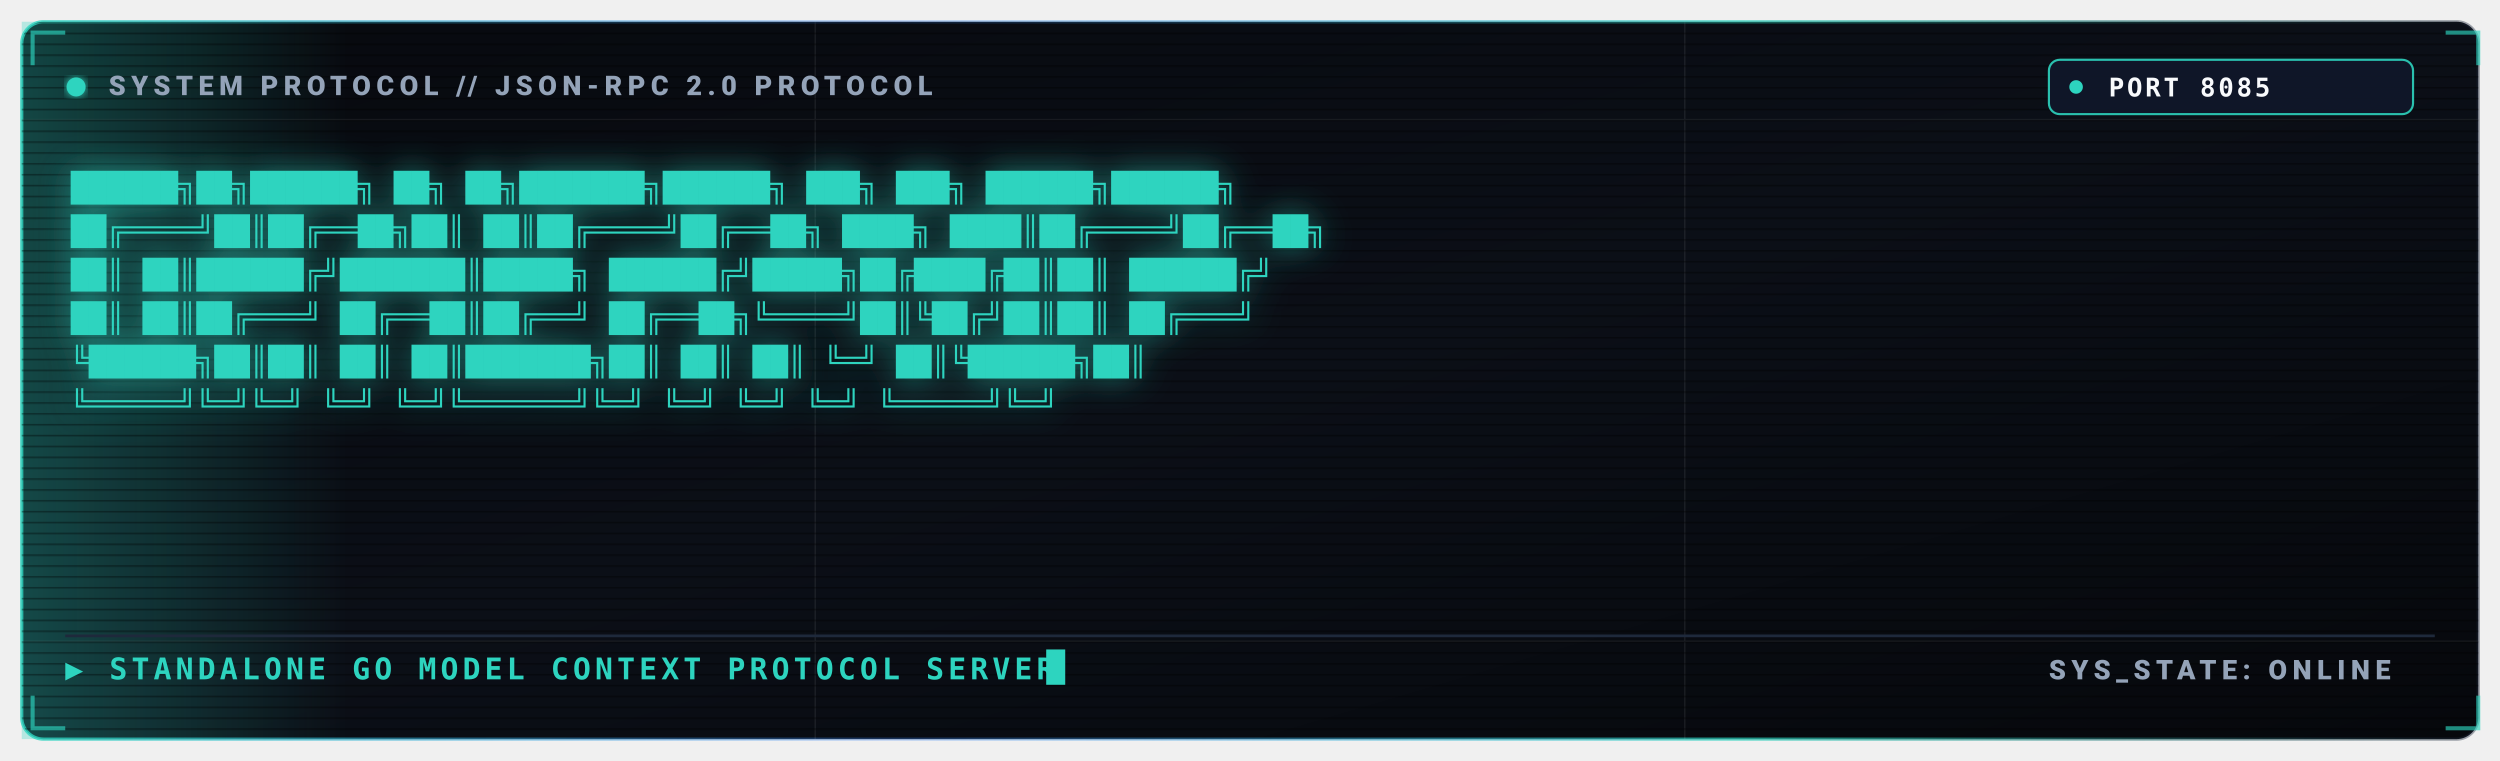
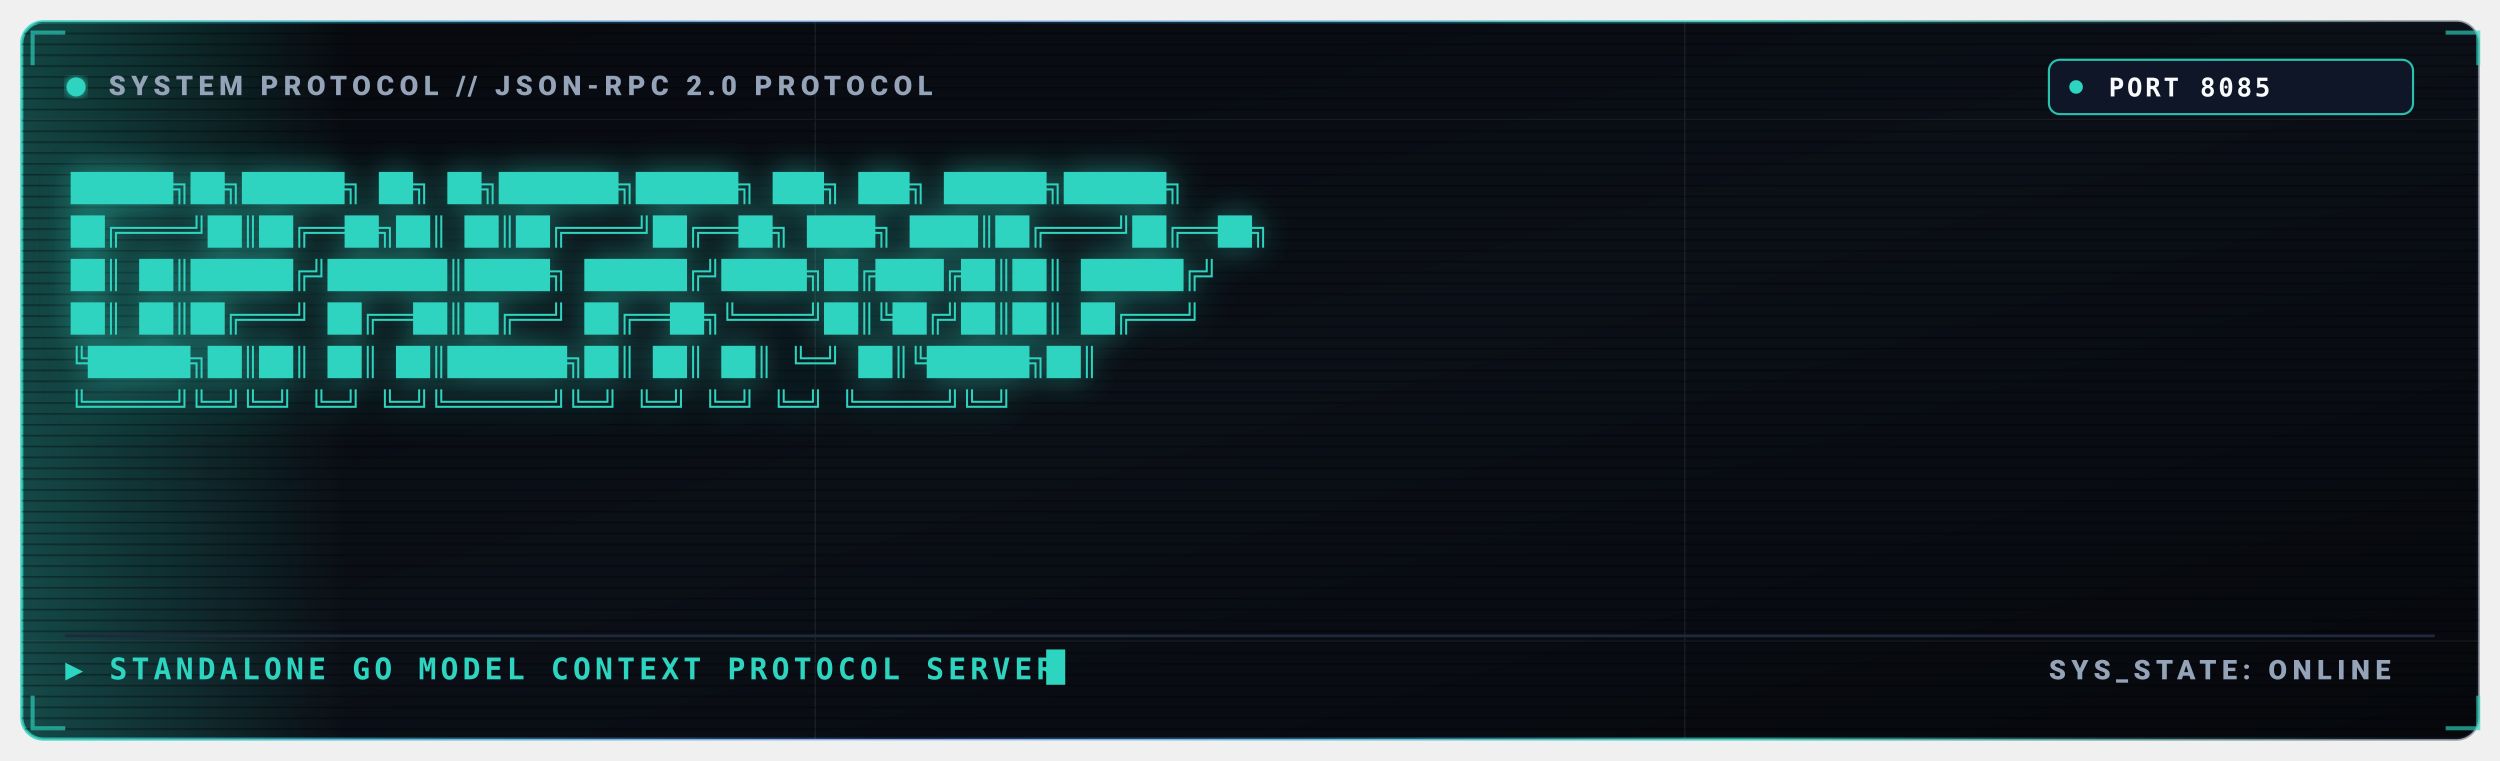
<svg xmlns="http://www.w3.org/2000/svg" viewBox="0 0 920 280" width="100%" height="280" style="background: transparent;">
  <defs>
+     <clipPath id="containerClip">
+       <rect x="8" y="8" width="904" height="264" rx="8" />
+     </clipPath>
    <linearGradient id="bgGrad" x1="0%" y1="0%" x2="100%" y2="100%">
      <stop offset="0%" stop-color="#07090E" />
      <stop offset="50%" stop-color="#0B0F17" />
      <stop offset="100%" stop-color="#06080C" />
    </linearGradient>
    <linearGradient id="borderGrad" x1="0%" y1="0%" x2="100%" y2="0%">
      <stop offset="0%" stop-color="#2DD4BF" stop-opacity="0.8" />
      <stop offset="35%" stop-color="#3B82F6" stop-opacity="0.3" />
      <stop offset="70%" stop-color="#2DD4BF" stop-opacity="0.7" />
      <stop offset="100%" stop-color="#1E293B" stop-opacity="0.4" />
    </linearGradient>
    <linearGradient id="glowGrad" x1="0%" y1="0%" x2="100%" y2="0%">
      <stop offset="0%" stop-color="#2DD4BF" stop-opacity="0.3" />
      <stop offset="100%" stop-color="#2DD4BF" stop-opacity="0" />
    </linearGradient>
    <pattern id="scanlines" width="100" height="4" patternUnits="userSpaceOnUse">
      <line x1="0" y1="0" x2="100" y2="0" stroke="#000000" stroke-width="1.2" opacity="0.35" />
    </pattern>
    <filter id="matrixGlow" x="-20%" y="-20%" width="140%" height="140%">
      <feGaussianBlur stdDeviation="3" result="blur" />
      <feMerge>
        <feMergeNode in="blur" />
        <feMergeNode in="SourceGraphic" />
      </feMerge>
    </filter>
    <filter id="softGlow">
      <feGaussianBlur stdDeviation="1.5" result="blur" />
      <feMerge>
        <feMergeNode in="blur" />
        <feMergeNode in="SourceGraphic" />
      </feMerge>
    </filter>
  </defs>
  <style>
    @keyframes matrixDecode {
      0% { opacity: 0; clip-path: inset(0 100% 0 0); filter: blur(4px); }
      30% { opacity: 0.8; filter: blur(2px); }
      60% { clip-path: inset(0 0 0 0); filter: blur(0px); opacity: 1; }
      100% { opacity: 1; }
    }

    @keyframes beamSweep {
      0% { transform: translateX(-920px); opacity: 0; }
      20% { opacity: 0.7; }
      60% { opacity: 0.7; }
      100% { transform: translateX(920px); opacity: 0; }
    }

    @keyframes blink {
      0%, 100% { opacity: 1; }
      50% { opacity: 0; }
    }

-     @keyframes pulseTag {
-       0%, 100% { opacity: 0.85; }
-       50% { opacity: 0.4; }
-     }
- 
    .ascii-text {
      font-family: 'JetBrains Mono', 'Fira Code', 'Courier New', monospace;
-       font-size: 11px;
+       font-size: 10.5px;
      line-height: 12px;
      font-weight: 700;
      fill: #2DD4BF;
      white-space: pre;
      filter: drop-shadow(0 0 6px #2DD4BF88);
      animation: matrixDecode 1.8s cubic-bezier(0.16, 1, 0.3, 1) forwards;
    }

    .hud-title {
      font-family: -apple-system, BlinkMacSystemFont, 'Segoe UI', Roboto, 'JetBrains Mono', sans-serif;
      font-size: 10px;
      font-weight: 800;
      letter-spacing: 2px;
      fill: #94A3B8;
      text-transform: uppercase;
    }

    .hud-subtitle {
      font-family: 'JetBrains Mono', monospace;
      font-size: 11px;
      font-weight: 600;
      letter-spacing: 1.5px;
      fill: #2DD4BF;
    }

    .hud-badge {
      font-family: 'JetBrains Mono', monospace;
      font-size: 9.5px;
      font-weight: 700;
      letter-spacing: 1px;
      fill: #F8FAFC;
    }

    .cursor {
      animation: blink 0.9s infinite;
      fill: #2DD4BF;
    }

    .beam {
      animation: beamSweep 6s infinite ease-in-out;
    }
  </style>
  <rect x="8" y="8" width="904" height="264" rx="8" fill="url(#bgGrad)" stroke="url(#borderGrad)" stroke-width="1.2" />
  <g opacity="0.08" stroke="#FFFFFF" stroke-width="0.5">
    <line x1="8" y1="44" x2="912" y2="44" />
    <line x1="8" y1="236" x2="912" y2="236" />
    <line x1="300" y1="8" x2="300" y2="272" />
    <line x1="620" y1="8" x2="620" y2="272" />
  </g>
  <g clip-path="url(#containerClip)">
    <rect class="beam" x="8" y="8" width="120" height="264" fill="url(#glowGrad)" />
  </g>
  <rect x="8" y="8" width="904" height="264" rx="8" fill="url(#scanlines)" pointer-events="none" />
  <g transform="translate(24, 28)">
    <circle cx="4" cy="4" r="3.5" fill="#2DD4BF" filter="url(#softGlow)" />
    <text x="16" y="7" class="hud-title">SYSTEM PROTOCOL // JSON-RPC 2.0 PROTOCOL</text>
    <g transform="translate(730, -6)">
      <rect x="0" y="0" width="134" height="20" rx="4" fill="#0F172A" stroke="#2DD4BF" stroke-width="0.8" opacity="0.9" />
      <circle cx="10" cy="10" r="2.5" fill="#2DD4BF" />
      <text x="22" y="13.5" class="hud-badge">PORT 8085</text>
    </g>
  </g>
  <g transform="translate(26, 60)">
    <text class="ascii-text">
      <tspan x="0" y="12">  ██████╗██╗██████╗ ██╗  ██╗███████╗██████╗       ███╗   ███╗ ██████╗██████╗ </tspan>
      <tspan x="0" y="28"> ██╔════╝██║██╔══██╗██║  ██║██╔════╝██╔══██╗      ████╗ ████║██╔════╝██╔══██╗</tspan>
      <tspan x="0" y="44"> ██║     ██║██████╔╝███████║█████╗  ██████╔╝█████╗██╔████╔██║██║     ██████╔╝</tspan>
      <tspan x="0" y="60"> ██║     ██║██╔═══╝ ██╔══██║██╔══╝  ██╔══██╗╚════╝██║╚██╔╝██║██║     ██╔═══╝ </tspan>
      <tspan x="0" y="76"> ╚██████╗██║██║     ██║  ██║███████╗██║  ██║      ██║ ╚═╝ ██║╚██████╗██║     </tspan>
      <tspan x="0" y="92">  ╚═════╝╚═╝╚═╝     ╚═╝  ╚═╝╚══════╝╚═╝  ╚═╝      ╚═╝     ╚═╝ ╚═════╝╚═╝     </tspan>
    </text>
  </g>
  <g transform="translate(24, 248)">
    <line x1="0" y1="-14" x2="872" y2="-14" stroke="#1E293B" stroke-width="1" />
    <text x="0" y="2" class="hud-subtitle">▶ STANDALONE GO MODEL CONTEXT PROTOCOL SERVER</text>
    <rect class="cursor" x="361.0" y="-9" width="7" height="13" />
    <text x="730" y="2" class="hud-title" text-anchor="start">SYS_STATE: ONLINE</text>
  </g>
  <g stroke="#2DD4BF" stroke-width="1.5" fill="none" opacity="0.65">
    <path d="M 12 24 L 12 12 L 24 12" />
    <path d="M 900 12 L 912 12 L 912 24" />
    <path d="M 12 256 L 12 268 L 24 268" />
    <path d="M 900 268 L 912 268 L 912 256" />
  </g>
</svg>
